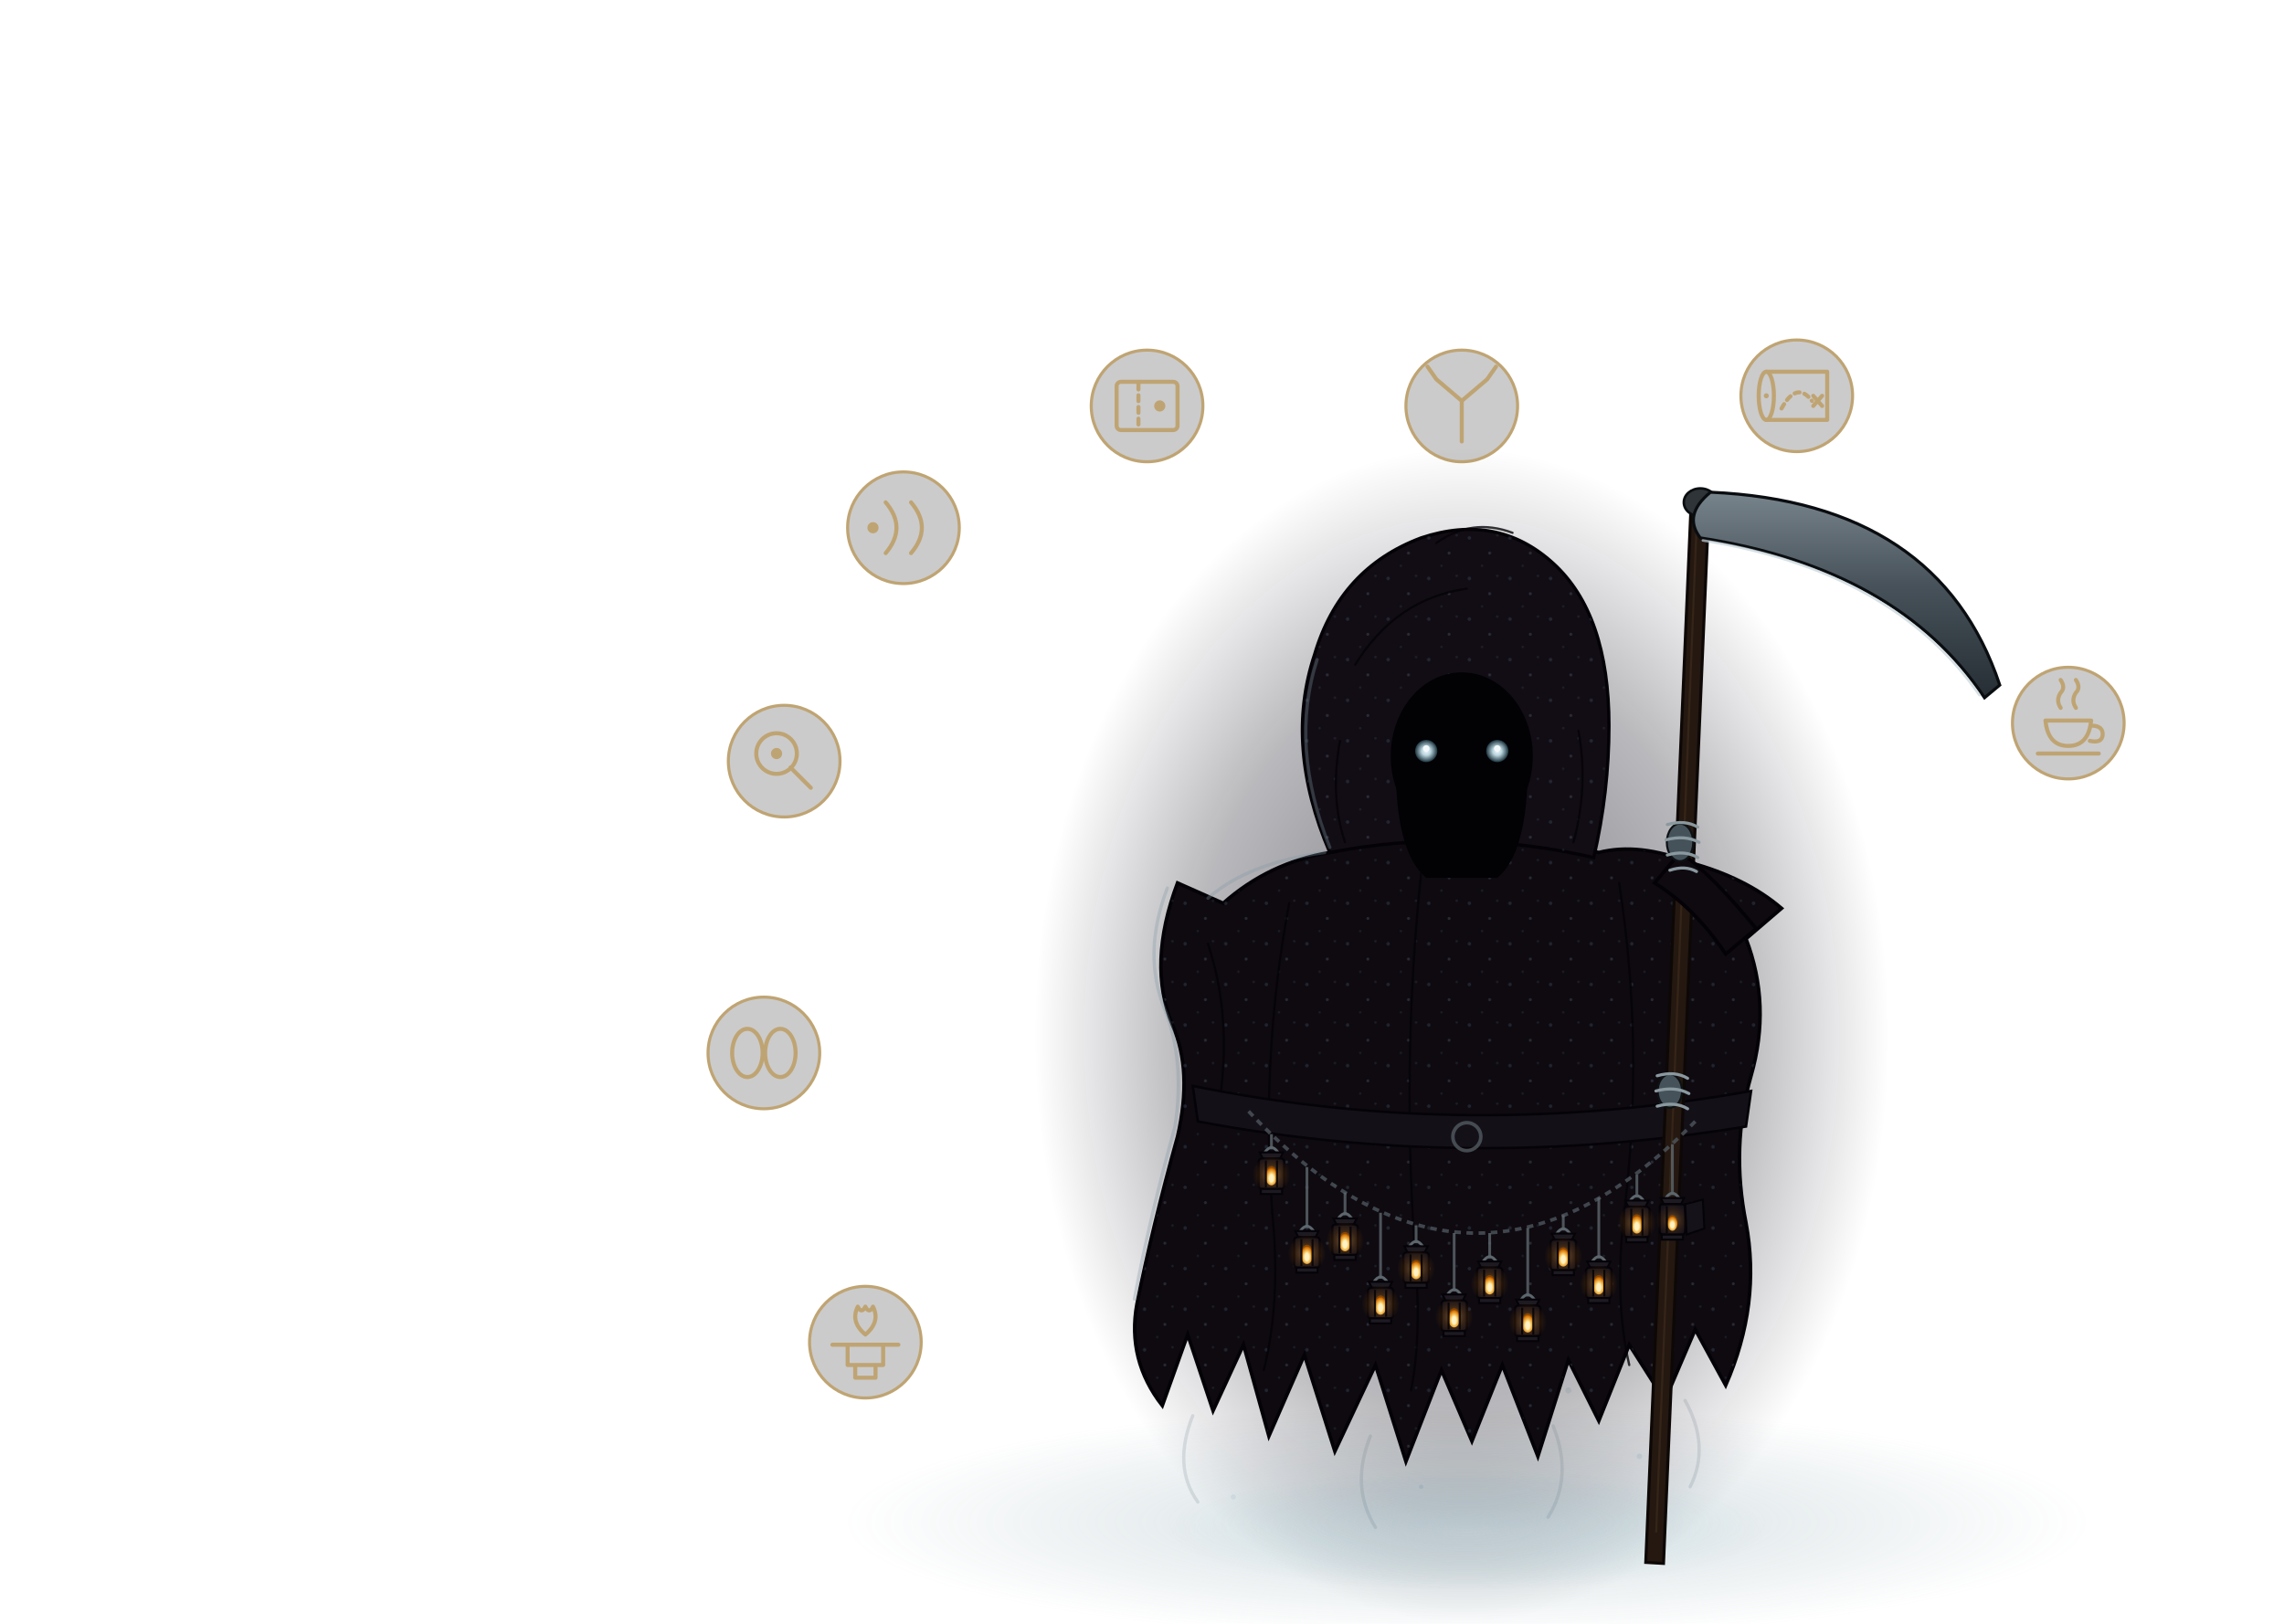
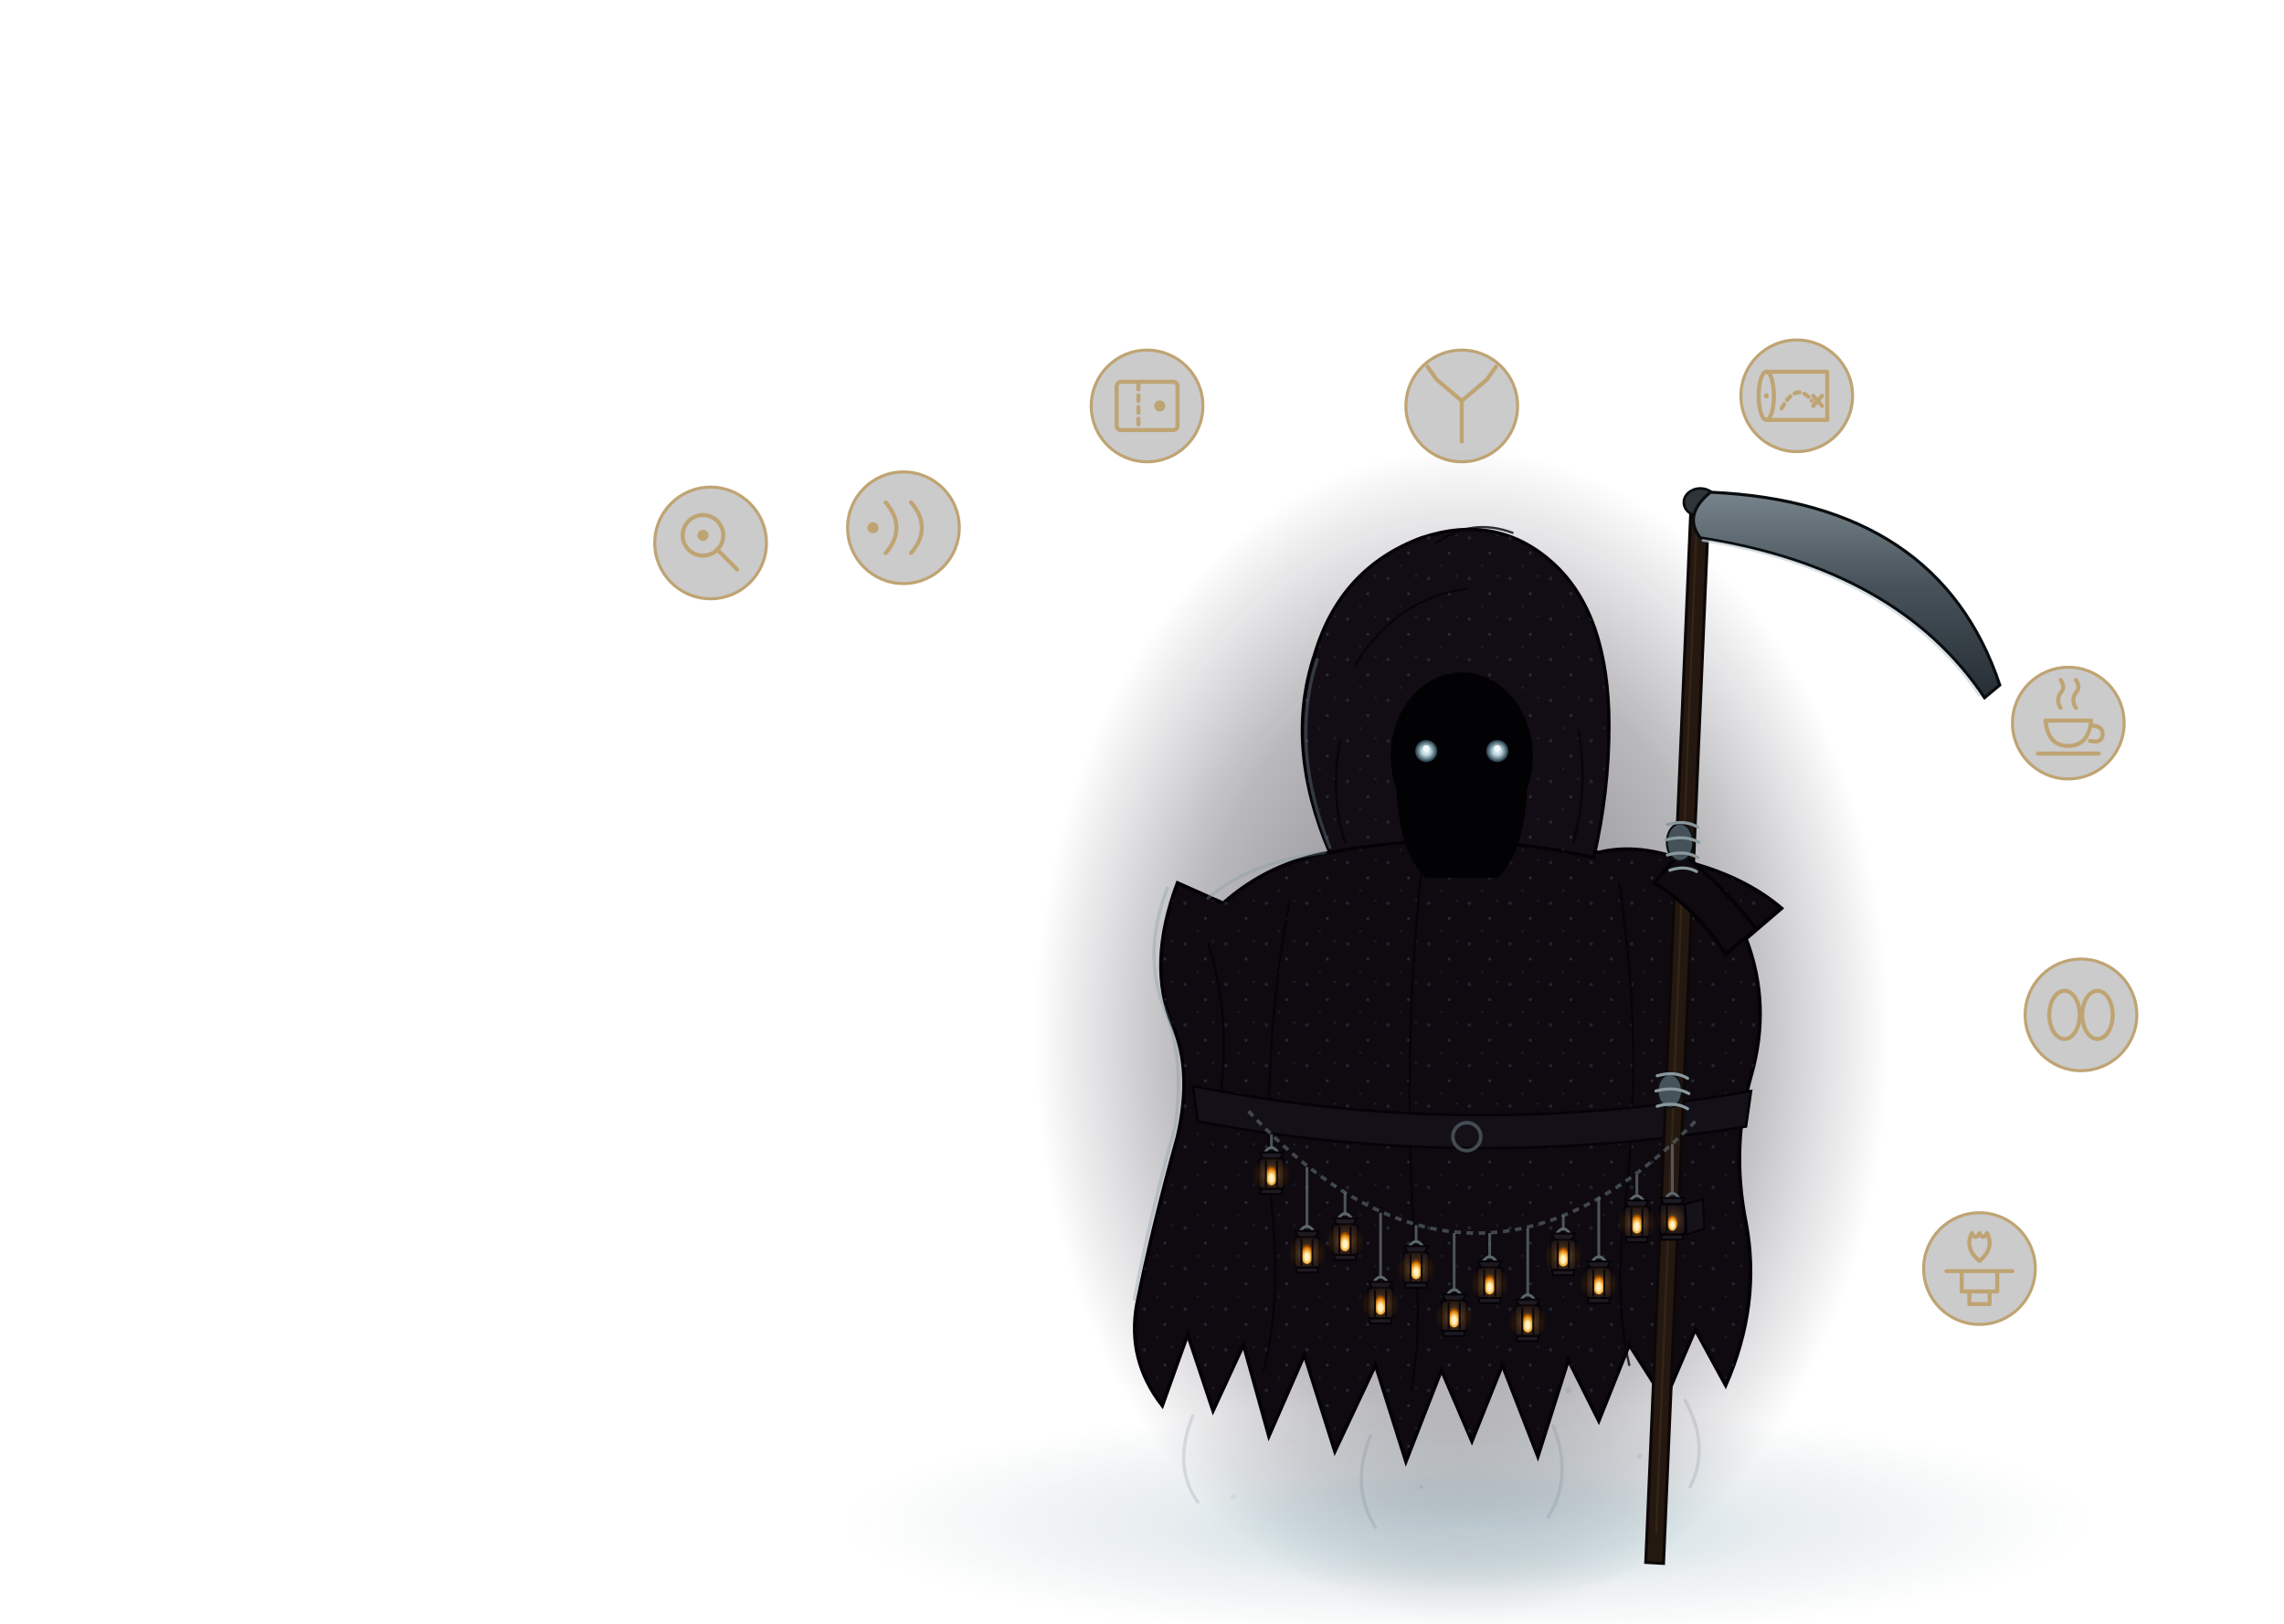
<svg xmlns="http://www.w3.org/2000/svg" id="harvester-svg" viewBox="0 0 900 640" role="img" aria-labelledby="harvester-title harvester-desc" preserveAspectRatio="xMidYMax slice">
  <defs>
    <radialGradient id="hvEye" cx="0.5" cy="0.5" r="0.5">
      <stop offset="0" stop-color="#f2fafc" />
      <stop offset="0.4" stop-color="#b9d4dd" />
      <stop offset="1" stop-color="#1c333d" />
    </radialGradient>
    <radialGradient id="hvPool" cx="0.5" cy="0.5" r="0.5">
      <stop offset="0" stop-color="#8fb8c4" stop-opacity="0.30" />
      <stop offset="0.55" stop-color="#567c8a" stop-opacity="0.12" />
      <stop offset="1" stop-color="#567c8a" stop-opacity="0" />
    </radialGradient>
    <radialGradient id="hvPoolCore" cx="0.5" cy="0.5" r="0.5">
      <stop offset="0" stop-color="#cfe4ea" stop-opacity="0.38" />
      <stop offset="1" stop-color="#8fb8c4" stop-opacity="0" />
    </radialGradient>
    <radialGradient id="hvVoid" cx="0.5" cy="0.5" r="0.5">
      <stop offset="0" stop-color="#060310" stop-opacity="0.55" />
      <stop offset="0.65" stop-color="#060310" stop-opacity="0.28" />
      <stop offset="1" stop-color="#060310" stop-opacity="0" />
    </radialGradient>
    <linearGradient id="hvBlade" x1="0" y1="0" x2="0" y2="1">
      <stop offset="0" stop-color="#78848b" />
      <stop offset="0.45" stop-color="#47525a" />
      <stop offset="1" stop-color="#262e34" />
    </linearGradient>
    <radialGradient id="hvFlame" cx="0.5" cy="0.62" r="0.55">
      <stop offset="0" stop-color="#fff2c8" />
      <stop offset="0.45" stop-color="#f9d77a" />
      <stop offset="0.85" stop-color="#d97706" />
      <stop offset="1" stop-color="#8b4500" />
    </radialGradient>
    <radialGradient id="hvHalo" cx="0.5" cy="0.5" r="0.5">
      <stop offset="0" stop-color="#f9d77a" stop-opacity="0.45" />
      <stop offset="0.6" stop-color="#d97706" stop-opacity="0.16" />
      <stop offset="1" stop-color="#d97706" stop-opacity="0" />
    </radialGradient>
    <pattern id="hvStipple" width="16" height="16" patternUnits="userSpaceOnUse">
      <circle cx="3" cy="4" r="0.7" fill="#3a4a5e" opacity="0.40" />
      <circle cx="11" cy="10" r="0.6" fill="#5a6a7e" opacity="0.32" />
      <circle cx="8" cy="15" r="0.5" fill="#2e3a48" opacity="0.38" />
      <circle cx="14" cy="3" r="0.5" fill="#3a4a5e" opacity="0.30" />
    </pattern>
  </defs>
  <style>
    /* Static art only. Entrance, idle sway/flicker, recoil, starving,
       dissolved, lantern .out and sigil .lit are STATE, and live in the
       page's inline stylesheet — the same static-in-SVG / state-in-page
       split the stair and archive scenes use.
       Palette derives from the tokens in assets/css/diablo.css (source of
       truth; copied into the page's :root) plus the cold slate flecks of
       assets/portraits/warden-0*.svg — the Harvester wears the wardens'
       background, never their ember. */
    .cloak-fill { fill: #0e0a10; stroke: #040207; stroke-width: 1.4; }
    .cloak-tex  { fill: url(#hvStipple); stroke: none; }
    .hood-fill  { fill: #120d14; stroke: #040207; stroke-width: 1.3; }
    .fold       { fill: none; stroke: #040207; stroke-width: 0.9; stroke-linecap: round; opacity: 0.8; }
    .rim        { fill: none; stroke: #7e97a4; stroke-width: 1.3; stroke-linecap: round; opacity: 0.32; }
    .void-face  { fill: #020104; }
    .wisp       { fill: none; stroke: #5d7280; stroke-width: 1.3; stroke-linecap: round; opacity: 0.18; }
    .mote       { fill: #a9cbd6; }

    .belt       { fill: #141018; stroke: #050308; stroke-width: 1; }
    .buckle     { fill: none; stroke: #4e565c; stroke-width: 1.4; opacity: 0.85; }
    .belt-cord  { fill: none; stroke: #566068; stroke-width: 1.4; stroke-dasharray: 2.6 2.2; opacity: 0.7; }

    .haft       { fill: #241811; stroke: #0d0806; stroke-width: 1.2; }
    .haft-grain { fill: none; stroke: #45311d; stroke-width: 0.8; opacity: 0.5; }
    .ferrule    { fill: #2e3438; stroke: #0a0d10; stroke-width: 1; }
    .blade      { fill: url(#hvBlade); stroke: #0a0d10; stroke-width: 1.2; }
    .blade-edge { fill: none; stroke: #c6d4da; stroke-width: 1; stroke-linecap: round; opacity: 0.7; }
    .hand-palm  { fill: #46525a; stroke: #0d1114; stroke-width: 0.8; }
    .hand-claw  { fill: none; stroke: #8a999f; stroke-width: 1.2; stroke-linecap: round; }

    .lchain     { stroke: #5c666d; stroke-width: 1.1; opacity: 0.8; }
    .lloop      { fill: none; stroke: #5c666d; stroke-width: 1.1; }
    .lcap       { fill: #1d1a22; stroke: #050308; stroke-width: 0.8; }
    .lbody      { fill: #15121a; stroke: #050308; stroke-width: 0.9; }
    .lbar       { stroke: #050308; stroke-width: 0.8; opacity: 0.9; }
    .lbase      { fill: #1d1a22; stroke: #050308; stroke-width: 0.8; }
    .ldoor      { fill: #15121a; stroke: #050308; stroke-width: 0.8; }
    .lhalo      { fill: url(#hvHalo); }
    .lflame     { fill: url(#hvFlame); }
    .lflame-core{ fill: #fff2c8; opacity: 0.9; }

    /* The keepers' sigils: faint engraved circles, unlit by default, in the
       brass of the stair's medallions. The page lights them (.lit = gold). */
    .sigil          { opacity: 0.55; }
    .sigil .sg-ring { fill: rgba(6, 4, 10, 0.38); stroke: #8b5a00; stroke-width: 1.2; }
    .sigil .sg-mark { fill: none; stroke: #8b5a00; stroke-width: 1.6; stroke-linecap: round; stroke-linejoin: round; }
    .sigil .sg-dot  { fill: #8b5a00; stroke: none; }
  </style>
  <g id="hv-root">
    <g id="hv-glow">
      <ellipse cx="578" cy="600" rx="248" ry="46" fill="url(#hvPool)" />
      <ellipse cx="578" cy="603" rx="118" ry="24" fill="url(#hvPoolCore)" />
      <circle class="mote" cx="502" cy="560" r="1.4" opacity="0.35" />
      <circle class="mote" cx="646" cy="574" r="1.1" opacity="0.30" />
      <circle class="mote" cx="560" cy="586" r="0.9" opacity="0.40" />
      <circle class="mote" cx="618" cy="548" r="1.2" opacity="0.25" />
      <circle class="mote" cx="486" cy="590" r="1.0" opacity="0.28" />
    </g>
    <g id="hv-cloak">
      <ellipse cx="576" cy="408" rx="168" ry="232" fill="url(#hvVoid)" />
      <path class="cloak-fill" d="M 524 336         Q 500 340, 482 356 L 464 348         Q 452 380, 462 404 Q 470 422, 464 448         Q 454 484, 448 514 Q 444 536, 458 554         L 468 526 L 478 556 L 490 530 L 500 566 L 514 534 L 526 572 L 542 538         L 554 576 L 568 540 L 580 568 L 592 538 L 606 574 L 618 536 L 630 560         L 642 530 L 656 552 L 668 524 L 680 546         Q 694 514, 688 482 Q 682 452, 690 424 Q 698 396, 688 370 L 702 358         Q 688 346, 666 340 Q 646 332, 630 336         Q 578 324, 524 336 Z" />
      <path class="cloak-tex" d="M 524 336         Q 500 340, 482 356 L 464 348         Q 452 380, 462 404 Q 470 422, 464 448         Q 454 484, 448 514 Q 444 536, 458 554         L 468 526 L 478 556 L 490 530 L 500 566 L 514 534 L 526 572 L 542 538         L 554 576 L 568 540 L 580 568 L 592 538 L 606 574 L 618 536 L 630 560         L 642 530 L 656 552 L 668 524 L 680 546         Q 694 514, 688 482 Q 682 452, 690 424 Q 698 396, 688 370 L 702 358         Q 688 346, 666 340 Q 646 332, 630 336         Q 578 324, 524 336 Z" />
      <path class="fold" d="M 508 356 Q 496 420, 502 486 Q 504 516, 498 540" />
      <path class="fold" d="M 560 344 Q 552 420, 558 500 Q 560 528, 556 548" />
      <path class="fold" d="M 638 348 Q 648 412, 640 478 Q 636 512, 642 538" />
      <path class="fold" d="M 476 372 Q 486 402, 480 438" />
      <path class="rim" d="M 522 336 Q 492 340, 476 354" />
      <path class="rim" d="M 460 350 Q 450 376, 459 398 Q 467 418, 463 444 Q 453 480, 447 512" />
      <path class="belt" d="M 470 428 Q 578 450, 690 430 L 688 444 Q 578 462, 472 442 Z" />
      <circle class="buckle" cx="578" cy="448" r="5.5" />
      <path class="wisp" d="M 470 558 Q 462 578, 472 592" />
      <path class="wisp" d="M 540 566 Q 532 586, 542 602" />
      <path class="wisp" d="M 612 562 Q 620 582, 610 598" />
      <path class="wisp" d="M 664 552 Q 674 570, 666 586" />
    </g>
    <g id="hv-scythe">
      <path class="haft" d="M 655.5 616.2 L 673.5 196.2 L 666.5 195.8 L 648.5 615.8 Z" />
      <path class="haft-grain" d="M 652.6 604 L 668.5 208" />
      <ellipse class="ferrule" cx="670" cy="198" rx="6.5" ry="5.5" />
      <path class="blade" d="M 674 194 Q 764 198, 788 270 L 782 275 Q 748 224, 670 212 Q 663 203, 674 194 Z" />
      <path class="blade-edge" d="M 780 274 Q 746 225, 671 213" />
      <g id="hv-hand-upper">
        <path class="cloak-fill" d="M 692 366 Q 674 344, 662 336 L 652 348 Q 668 358, 680 376 Z" />
        <ellipse class="hand-palm" cx="662" cy="332" rx="5.2" ry="7.4" />
        <path class="hand-claw" d="M 657 325 Q 664 323, 669 326" />
        <path class="hand-claw" d="M 656.5 331 Q 664 329, 669.5 332" />
        <path class="hand-claw" d="M 657 337 Q 664 335, 669 338" />
        <path class="hand-claw" d="M 658 343 Q 664 341, 668.5 343.5" />
      </g>
      <g id="hv-hand-lower">
        <ellipse class="hand-palm" cx="658" cy="430" rx="4.8" ry="6.6" />
        <path class="hand-claw" d="M 653 424 Q 660 422, 665 425" />
        <path class="hand-claw" d="M 652.5 430 Q 660 428, 665.5 431" />
        <path class="hand-claw" d="M 653 436 Q 660 434, 665 437" />
      </g>
    </g>
    <g id="hv-hood">
      <path class="hood-fill" d="M 524 336 Q 506 294, 518 258 Q 528 224, 560 212 Q 590 202, 612 222 Q 634 242, 634 286 Q 634 312, 628 338 Q 576 326, 524 336 Z" />
      <path class="cloak-tex" d="M 524 336 Q 506 294, 518 258 Q 528 224, 560 212 Q 590 202, 612 222 Q 634 242, 634 286 Q 634 312, 628 338 Q 576 326, 524 336 Z" />
      <path class="fold" d="M 534 262 Q 550 236, 578 232" />
      <path class="fold" d="M 566 214 Q 580 204, 596 210" />
      <path class="fold" d="M 528 292 Q 524 314, 530 332" />
      <path class="fold" d="M 622 288 Q 626 310, 620 332" />
      <path class="rim" d="M 524 334 Q 508 294, 519 260" />
      <ellipse class="void-face" cx="576" cy="298" rx="28" ry="33" />
      <path class="void-face" d="M 550 302 Q 550 336, 562 346 L 590 346 Q 602 336, 602 302 Q 590 318, 576 318 Q 562 318, 550 302 Z" />
      <circle fill="url(#hvEye)" cx="562" cy="296" r="4.4" />
      <circle fill="url(#hvEye)" cx="590" cy="296" r="4.4" />
      <circle fill="#f4fafb" cx="562" cy="295" r="1.3" />
      <circle fill="#f4fafb" cx="590" cy="295" r="1.3" />
    </g>
    <g id="hv-lanterns">
      <path class="belt-cord" d="M 492 438 Q 580 532, 668 442" />
      <g id="hv-lantern-1" style="--fd:-0.4s" transform="translate(501 447)">
        <line class="lchain" x1="0" y1="0" x2="0" y2="6" />
        <g transform="translate(0 6)">
          <path class="lloop" d="M -2.6 1.2 Q 0 -2.6, 2.6 1.2" />
          <path class="lcap" d="M -4.6 1.2 L 4.6 1.2 L 3.4 3.6 L -3.4 3.6 Z" />
          <rect class="lbody" x="-5" y="3.6" width="10" height="12" rx="1.2" />
          <g class="flame">
            <circle class="lhalo" cx="0" cy="10" r="7.5" />
            <ellipse class="lflame" cx="0" cy="10.4" rx="2.4" ry="3.8" />
            <ellipse class="lflame-core" cx="0" cy="11.4" rx="1" ry="1.7" />
          </g>
          <line class="lbar" x1="-2.2" y1="4.4" x2="-2.2" y2="15" />
          <line class="lbar" x1="2.2" y1="4.4" x2="2.2" y2="15" />
          <rect class="lbase" x="-4.2" y="15.6" width="8.4" height="2" />
        </g>
      </g>
      <g id="hv-lantern-2" style="--fd:-1.7s" transform="translate(515 460)">
        <line class="lchain" x1="0" y1="0" x2="0" y2="24" />
        <g transform="translate(0 24)">
          <path class="lloop" d="M -2.6 1.2 Q 0 -2.6, 2.6 1.2" />
          <path class="lcap" d="M -4.6 1.2 L 4.6 1.2 L 3.4 3.6 L -3.4 3.6 Z" />
          <rect class="lbody" x="-5" y="3.6" width="10" height="12" rx="1.2" />
          <g class="flame">
            <circle class="lhalo" cx="0" cy="10" r="7.5" />
            <ellipse class="lflame" cx="0" cy="10.4" rx="2.4" ry="3.8" />
            <ellipse class="lflame-core" cx="0" cy="11.4" rx="1" ry="1.7" />
          </g>
          <line class="lbar" x1="-2.2" y1="4.4" x2="-2.2" y2="15" />
          <line class="lbar" x1="2.2" y1="4.4" x2="2.2" y2="15" />
          <rect class="lbase" x="-4.2" y="15.6" width="8.4" height="2" />
        </g>
      </g>
      <g id="hv-lantern-3" style="--fd:-0.9s" transform="translate(530 470)">
        <line class="lchain" x1="0" y1="0" x2="0" y2="9" />
        <g transform="translate(0 9)">
          <path class="lloop" d="M -2.6 1.2 Q 0 -2.6, 2.6 1.2" />
          <path class="lcap" d="M -4.6 1.2 L 4.6 1.2 L 3.4 3.6 L -3.4 3.6 Z" />
          <rect class="lbody" x="-5" y="3.6" width="10" height="12" rx="1.2" />
          <g class="flame">
            <circle class="lhalo" cx="0" cy="10" r="7.5" />
            <ellipse class="lflame" cx="0" cy="10.4" rx="2.4" ry="3.8" />
            <ellipse class="lflame-core" cx="0" cy="11.4" rx="1" ry="1.7" />
          </g>
          <line class="lbar" x1="-2.2" y1="4.4" x2="-2.2" y2="15" />
          <line class="lbar" x1="2.2" y1="4.4" x2="2.2" y2="15" />
          <rect class="lbase" x="-4.2" y="15.6" width="8.4" height="2" />
        </g>
      </g>
      <g id="hv-lantern-4" style="--fd:-2.3s" transform="translate(544 478)">
        <line class="lchain" x1="0" y1="0" x2="0" y2="26" />
        <g transform="translate(0 26)">
          <path class="lloop" d="M -2.6 1.2 Q 0 -2.6, 2.6 1.2" />
          <path class="lcap" d="M -4.6 1.2 L 4.6 1.2 L 3.4 3.6 L -3.4 3.6 Z" />
          <rect class="lbody" x="-5" y="3.6" width="10" height="12" rx="1.2" />
          <g class="flame">
            <circle class="lhalo" cx="0" cy="10" r="7.5" />
            <ellipse class="lflame" cx="0" cy="10.4" rx="2.4" ry="3.8" />
            <ellipse class="lflame-core" cx="0" cy="11.4" rx="1" ry="1.7" />
          </g>
          <line class="lbar" x1="-2.2" y1="4.4" x2="-2.2" y2="15" />
          <line class="lbar" x1="2.2" y1="4.4" x2="2.2" y2="15" />
          <rect class="lbase" x="-4.2" y="15.6" width="8.4" height="2" />
        </g>
      </g>
      <g id="hv-lantern-5" style="--fd:-1.2s" transform="translate(558 483)">
        <line class="lchain" x1="0" y1="0" x2="0" y2="7" />
        <g transform="translate(0 7)">
          <path class="lloop" d="M -2.6 1.2 Q 0 -2.6, 2.6 1.2" />
          <path class="lcap" d="M -4.6 1.2 L 4.6 1.2 L 3.4 3.6 L -3.4 3.6 Z" />
          <rect class="lbody" x="-5" y="3.6" width="10" height="12" rx="1.2" />
          <g class="flame">
            <circle class="lhalo" cx="0" cy="10" r="7.5" />
            <ellipse class="lflame" cx="0" cy="10.4" rx="2.4" ry="3.8" />
            <ellipse class="lflame-core" cx="0" cy="11.4" rx="1" ry="1.7" />
          </g>
          <line class="lbar" x1="-2.2" y1="4.4" x2="-2.2" y2="15" />
          <line class="lbar" x1="2.2" y1="4.4" x2="2.2" y2="15" />
          <rect class="lbase" x="-4.2" y="15.6" width="8.4" height="2" />
        </g>
      </g>
      <g id="hv-lantern-6" style="--fd:-0.2s" transform="translate(573 486)">
        <line class="lchain" x1="0" y1="0" x2="0" y2="23" />
        <g transform="translate(0 23)">
          <path class="lloop" d="M -2.6 1.2 Q 0 -2.6, 2.6 1.2" />
          <path class="lcap" d="M -4.6 1.2 L 4.6 1.2 L 3.4 3.6 L -3.4 3.6 Z" />
          <rect class="lbody" x="-5" y="3.6" width="10" height="12" rx="1.2" />
          <g class="flame">
            <circle class="lhalo" cx="0" cy="10" r="7.5" />
            <ellipse class="lflame" cx="0" cy="10.4" rx="2.4" ry="3.8" />
            <ellipse class="lflame-core" cx="0" cy="11.4" rx="1" ry="1.7" />
          </g>
          <line class="lbar" x1="-2.2" y1="4.4" x2="-2.2" y2="15" />
          <line class="lbar" x1="2.2" y1="4.4" x2="2.2" y2="15" />
          <rect class="lbase" x="-4.2" y="15.6" width="8.4" height="2" />
        </g>
      </g>
      <g id="hv-lantern-7" style="--fd:-1.9s" transform="translate(587 486)">
        <line class="lchain" x1="0" y1="0" x2="0" y2="10" />
        <g transform="translate(0 10)">
          <path class="lloop" d="M -2.6 1.2 Q 0 -2.6, 2.6 1.2" />
          <path class="lcap" d="M -4.6 1.2 L 4.6 1.2 L 3.4 3.6 L -3.4 3.6 Z" />
          <rect class="lbody" x="-5" y="3.6" width="10" height="12" rx="1.2" />
          <g class="flame">
            <circle class="lhalo" cx="0" cy="10" r="7.5" />
            <ellipse class="lflame" cx="0" cy="10.4" rx="2.4" ry="3.8" />
            <ellipse class="lflame-core" cx="0" cy="11.4" rx="1" ry="1.7" />
          </g>
          <line class="lbar" x1="-2.2" y1="4.4" x2="-2.2" y2="15" />
          <line class="lbar" x1="2.2" y1="4.4" x2="2.2" y2="15" />
          <rect class="lbase" x="-4.2" y="15.6" width="8.4" height="2" />
        </g>
      </g>
      <g id="hv-lantern-8" style="--fd:-0.7s" transform="translate(602 484)">
        <line class="lchain" x1="0" y1="0" x2="0" y2="27" />
        <g transform="translate(0 27)">
          <path class="lloop" d="M -2.6 1.2 Q 0 -2.6, 2.6 1.2" />
          <path class="lcap" d="M -4.6 1.2 L 4.6 1.2 L 3.4 3.6 L -3.4 3.6 Z" />
          <rect class="lbody" x="-5" y="3.6" width="10" height="12" rx="1.2" />
          <g class="flame">
            <circle class="lhalo" cx="0" cy="10" r="7.5" />
            <ellipse class="lflame" cx="0" cy="10.4" rx="2.4" ry="3.8" />
            <ellipse class="lflame-core" cx="0" cy="11.4" rx="1" ry="1.7" />
          </g>
          <line class="lbar" x1="-2.2" y1="4.4" x2="-2.2" y2="15" />
          <line class="lbar" x1="2.2" y1="4.4" x2="2.2" y2="15" />
          <rect class="lbase" x="-4.2" y="15.6" width="8.4" height="2" />
        </g>
      </g>
      <g id="hv-lantern-9" style="--fd:-2.6s" transform="translate(616 479)">
        <line class="lchain" x1="0" y1="0" x2="0" y2="6" />
        <g transform="translate(0 6)">
          <path class="lloop" d="M -2.6 1.2 Q 0 -2.6, 2.6 1.2" />
          <path class="lcap" d="M -4.6 1.2 L 4.6 1.2 L 3.4 3.6 L -3.4 3.6 Z" />
          <rect class="lbody" x="-5" y="3.6" width="10" height="12" rx="1.2" />
          <g class="flame">
            <circle class="lhalo" cx="0" cy="10" r="7.5" />
            <ellipse class="lflame" cx="0" cy="10.4" rx="2.4" ry="3.8" />
            <ellipse class="lflame-core" cx="0" cy="11.4" rx="1" ry="1.7" />
          </g>
          <line class="lbar" x1="-2.2" y1="4.4" x2="-2.2" y2="15" />
          <line class="lbar" x1="2.2" y1="4.4" x2="2.2" y2="15" />
          <rect class="lbase" x="-4.2" y="15.6" width="8.4" height="2" />
        </g>
      </g>
      <g id="hv-lantern-10" style="--fd:-1.4s" transform="translate(630 472)">
        <line class="lchain" x1="0" y1="0" x2="0" y2="24" />
        <g transform="translate(0 24)">
          <path class="lloop" d="M -2.6 1.2 Q 0 -2.6, 2.6 1.2" />
          <path class="lcap" d="M -4.6 1.2 L 4.6 1.2 L 3.4 3.6 L -3.4 3.6 Z" />
          <rect class="lbody" x="-5" y="3.6" width="10" height="12" rx="1.2" />
          <g class="flame">
            <circle class="lhalo" cx="0" cy="10" r="7.5" />
            <ellipse class="lflame" cx="0" cy="10.4" rx="2.4" ry="3.8" />
            <ellipse class="lflame-core" cx="0" cy="11.4" rx="1" ry="1.7" />
          </g>
          <line class="lbar" x1="-2.2" y1="4.4" x2="-2.2" y2="15" />
          <line class="lbar" x1="2.2" y1="4.4" x2="2.2" y2="15" />
          <rect class="lbase" x="-4.2" y="15.6" width="8.4" height="2" />
        </g>
      </g>
      <g id="hv-lantern-11" style="--fd:-2.0s" transform="translate(645 463)">
        <line class="lchain" x1="0" y1="0" x2="0" y2="9" />
        <g transform="translate(0 9)">
          <path class="lloop" d="M -2.6 1.2 Q 0 -2.6, 2.6 1.2" />
          <path class="lcap" d="M -4.6 1.2 L 4.6 1.2 L 3.4 3.6 L -3.4 3.6 Z" />
          <rect class="lbody" x="-5" y="3.6" width="10" height="12" rx="1.2" />
          <g class="flame">
            <circle class="lhalo" cx="0" cy="10" r="7.5" />
            <ellipse class="lflame" cx="0" cy="10.4" rx="2.4" ry="3.8" />
            <ellipse class="lflame-core" cx="0" cy="11.4" rx="1" ry="1.7" />
          </g>
          <line class="lbar" x1="-2.2" y1="4.4" x2="-2.2" y2="15" />
          <line class="lbar" x1="2.2" y1="4.4" x2="2.2" y2="15" />
          <rect class="lbase" x="-4.2" y="15.6" width="8.4" height="2" />
        </g>
      </g>
      <g id="hv-lantern-12" style="--fd:-0.5s" transform="translate(659 451)">
        <line class="lchain" x1="0" y1="0" x2="0" y2="20" />
        <g transform="translate(0 20)">
          <path class="lloop" d="M -2.6 1.2 Q 0 -2.6, 2.6 1.2" />
          <path class="lcap" d="M -4.6 1.2 L 4.6 1.2 L 3.4 3.6 L -3.4 3.6 Z" />
          <rect class="lbody" x="-5" y="3.6" width="10" height="12" rx="1.2" />
          <g class="flame">
            <circle class="lhalo" cx="0" cy="10" r="6.5" opacity="0.8" />
            <ellipse class="lflame" cx="0" cy="11" rx="2" ry="3.1" />
            <ellipse class="lflame-core" cx="0" cy="11.8" rx="0.9" ry="1.4" />
          </g>
          <line class="lbar" x1="-2.2" y1="4.4" x2="-2.2" y2="15" />
          <rect class="lbase" x="-4.2" y="15.6" width="8.4" height="2" />
          <path class="ldoor" d="M 5 3.6 L 12 1.8 L 12.6 13.2 L 5.6 15.6 Z" />
        </g>
      </g>
    </g>
  </g>
  <g id="hv-sigil-ring">
-     <g id="sg-anvil" class="sigil" transform="translate(341 529)">
+     <g id="sg-anvil" class="sigil" transform="translate(780 500)">
      <circle class="sg-ring" r="22" />
      <path class="sg-mark" d="M 0 -3 Q -6 -8, -3 -14 Q -1.5 -11, 0 -14 Q 1.5 -11, 3 -14 Q 6 -8, 0 -3 Z" />
      <path class="sg-mark" d="M -13 1 L 13 1 M -7 1 L -7 9 L 7 9 L 7 1 M -4 9 L -4 14 L 4 14 L 4 9" />
    </g>
-     <g id="sg-chain" class="sigil" transform="translate(301 415)">
+     <g id="sg-chain" class="sigil" transform="translate(820 400)">
      <circle class="sg-ring" r="22" />
      <ellipse class="sg-mark" cx="-6.5" cy="0" rx="6" ry="9.5" />
      <ellipse class="sg-mark" cx="6.5" cy="0" rx="6" ry="9.5" />
    </g>
-     <g id="sg-lens" class="sigil" transform="translate(309 300)">
+     <g id="sg-lens" class="sigil" transform="translate(280 214)">
      <circle class="sg-ring" r="22" />
      <circle class="sg-mark" cx="-3" cy="-3" r="8" />
      <circle class="sg-dot" cx="-3" cy="-3" r="2.2" />
      <line class="sg-mark" x1="2.5" y1="2.5" x2="10.5" y2="10.5" />
    </g>
    <g id="sg-echo" class="sigil" transform="translate(356 208)">
      <circle class="sg-ring" r="22" />
      <circle class="sg-dot" cx="-12" cy="0" r="2.2" />
      <path class="sg-mark" d="M -7 -10 Q 1.5 0, -7 10" />
      <path class="sg-mark" d="M 3 -10 Q 11.5 0, 3 10" />
    </g>
    <g id="sg-ticket" class="sigil" transform="translate(452 160)">
      <circle class="sg-ring" r="22" />
      <rect class="sg-mark" x="-12" y="-9.5" width="24" height="19" rx="1.7" />
      <line class="sg-mark" x1="-3.4" y1="-8.8" x2="-3.4" y2="8.8" stroke-dasharray="2.3 2.3" />
      <circle class="sg-dot" cx="5" cy="0" r="2.2" />
    </g>
    <g id="sg-tree" class="sigil" transform="translate(576 160)">
      <circle class="sg-ring" r="22" />
      <path class="sg-mark" d="M 0 14 L 0 -2 M 0 -2 L -10 -10.5 M 0 -2 L 10 -10.5 M -10 -10.5 L -13.5 -15.5 M 10 -10.5 L 13.5 -15.5" />
    </g>
    <g id="sg-map" class="sigil" transform="translate(708 156)">
      <circle class="sg-ring" r="22" />
      <ellipse class="sg-mark" cx="-12" cy="0" rx="3" ry="9.5" />
      <circle class="sg-dot" cx="-12" cy="0" r="1" />
      <path class="sg-mark" d="M -12 -9.5 L 12 -9.5 L 12 9.5 L -12 9.5" />
      <path class="sg-mark" d="M -6 5 Q 0 -6, 6 2" stroke-dasharray="2 2" stroke-width="1.3" />
      <path class="sg-mark" d="M 6.5 0 L 10 4 M 10 0 L 6.5 4" stroke-width="1.3" />
    </g>
    <g id="sg-teacup" class="sigil" transform="translate(815 285)">
      <circle class="sg-ring" r="22" />
      <path class="sg-mark" d="M -9 -1 Q -8 9, 0 9 Q 8 9, 9 -1 Z" />
      <path class="sg-mark" d="M 9 1 Q 14 1, 13.5 5 Q 13 8, 8.5 7" />
      <line class="sg-mark" x1="-12" y1="12" x2="12" y2="12" />
      <path class="sg-mark" d="M -3 -6 Q -5 -9, -3 -12 Q -1 -14, -3 -17" stroke-width="1.2" />
      <path class="sg-mark" d="M 3 -6 Q 1 -9, 3 -12 Q 5 -14, 3 -17" stroke-width="1.2" />
    </g>
  </g>
</svg>
